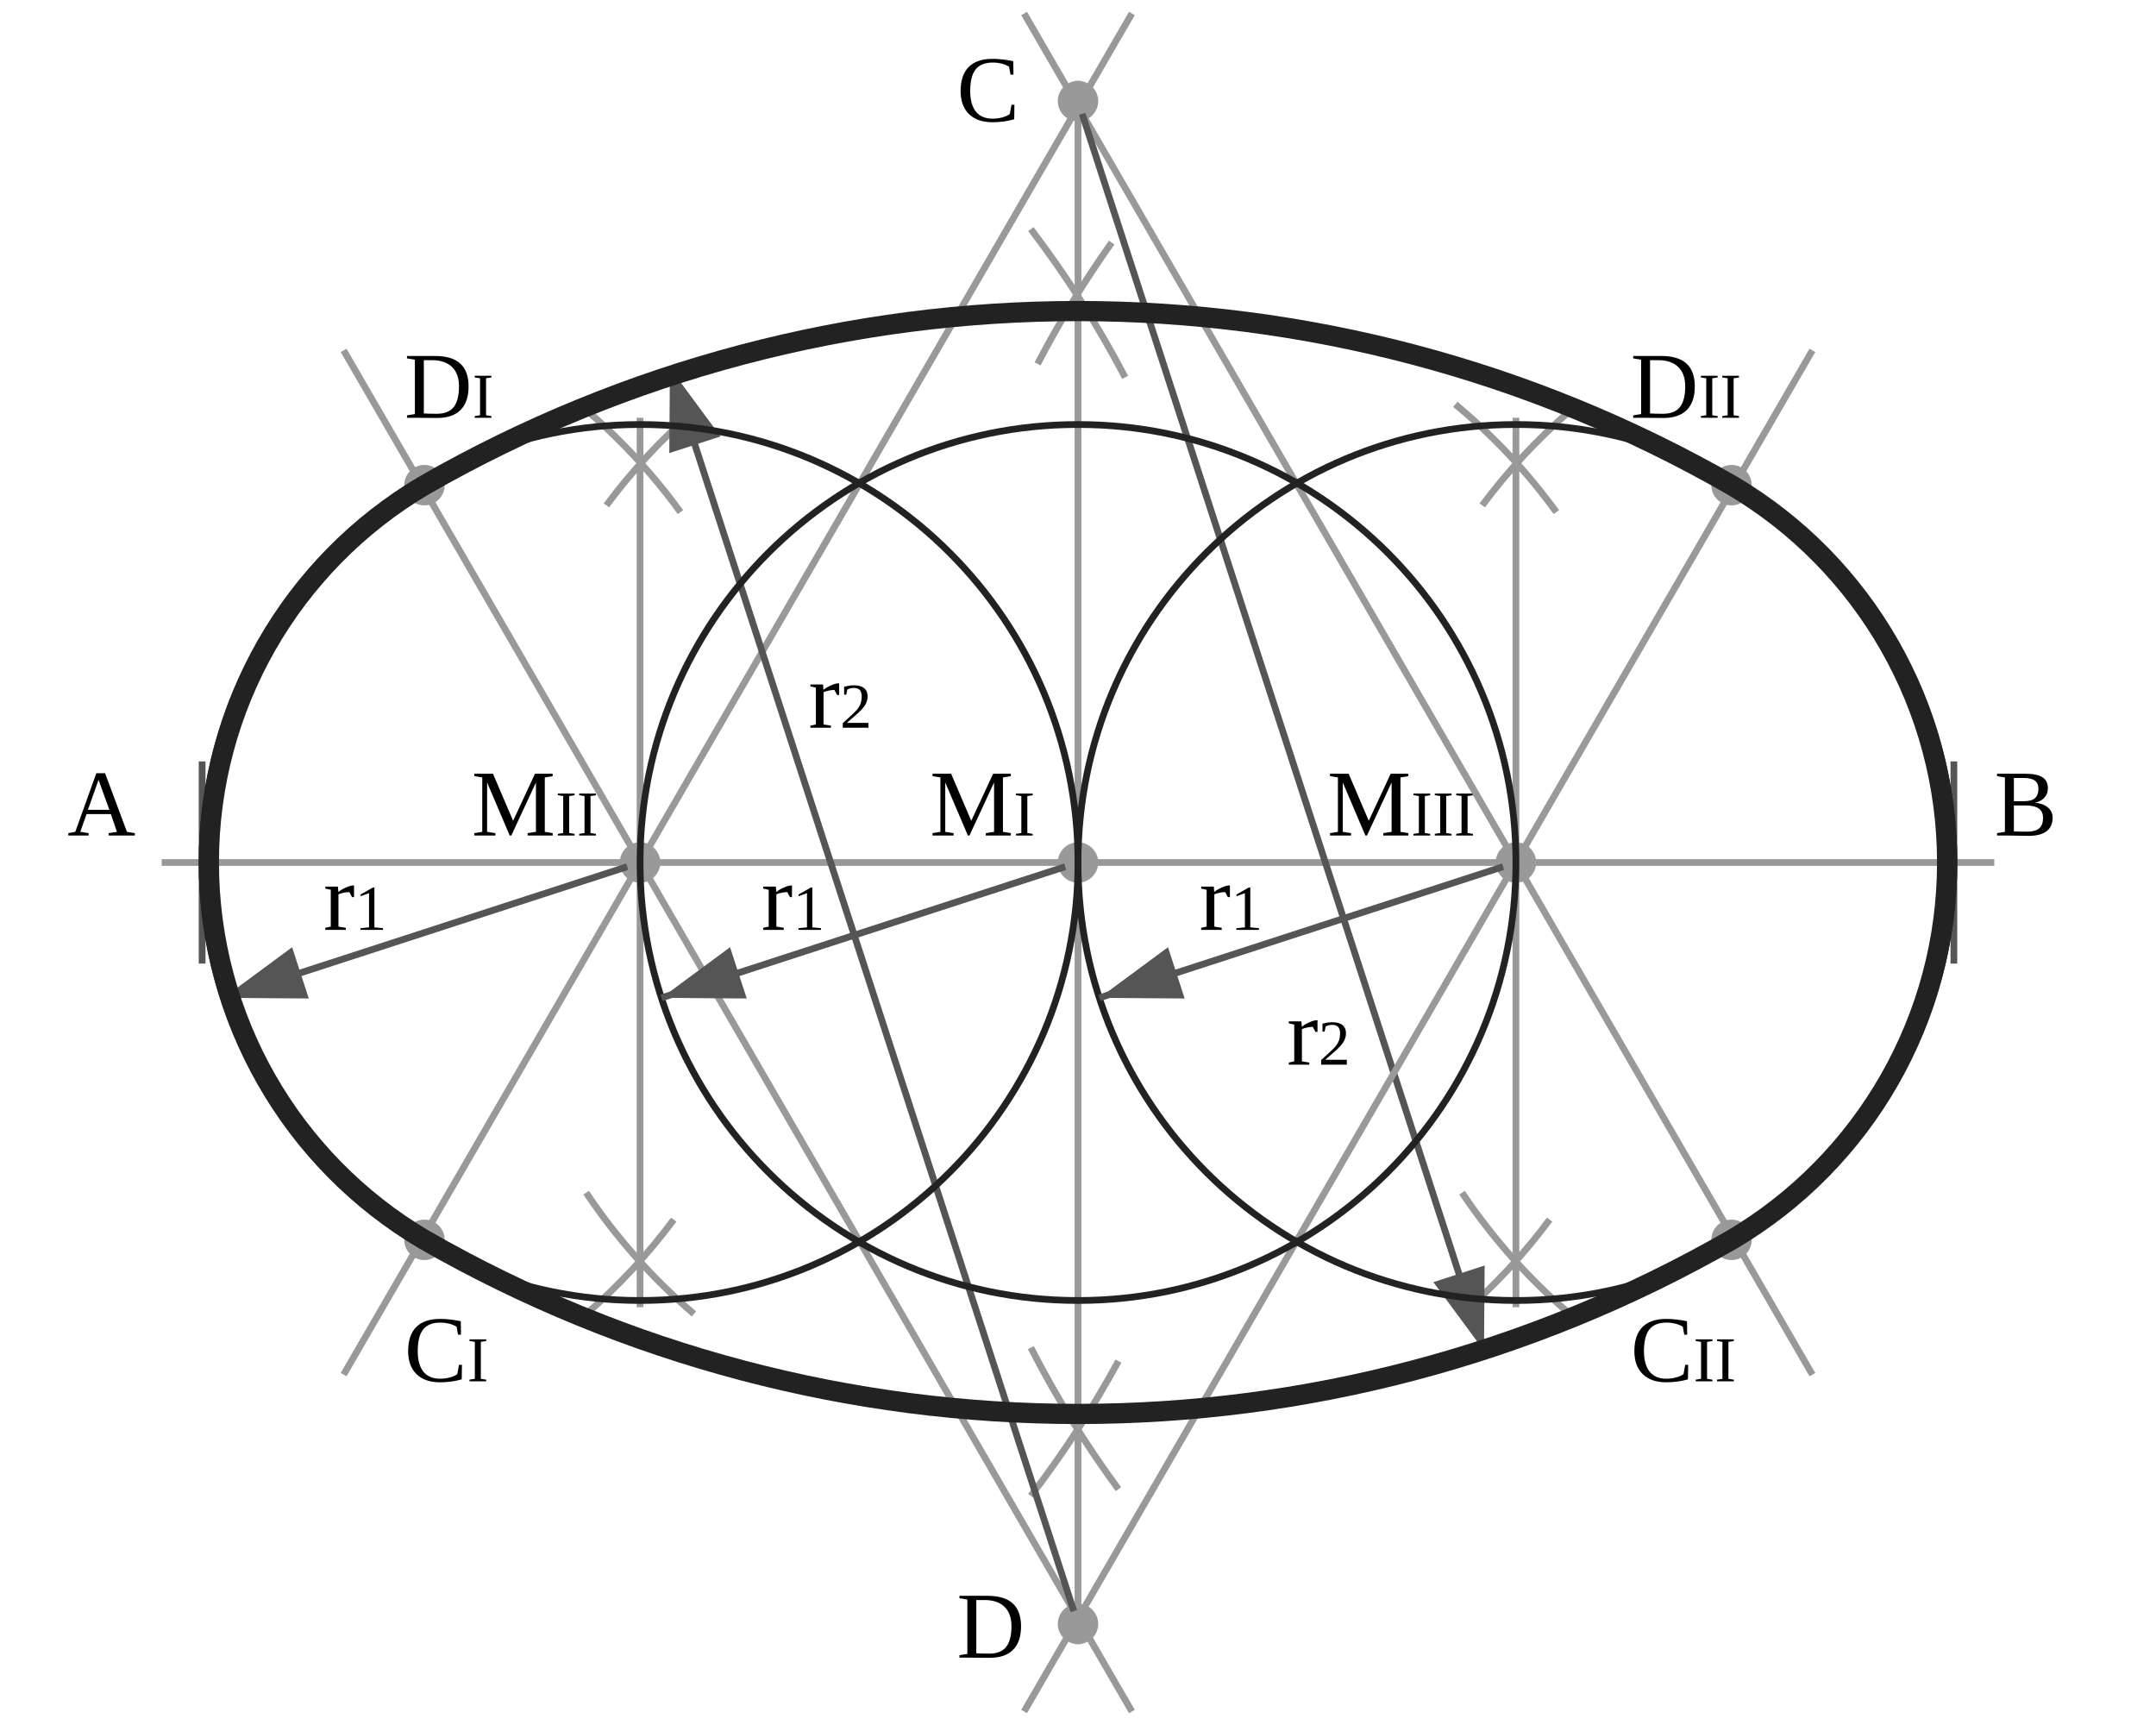
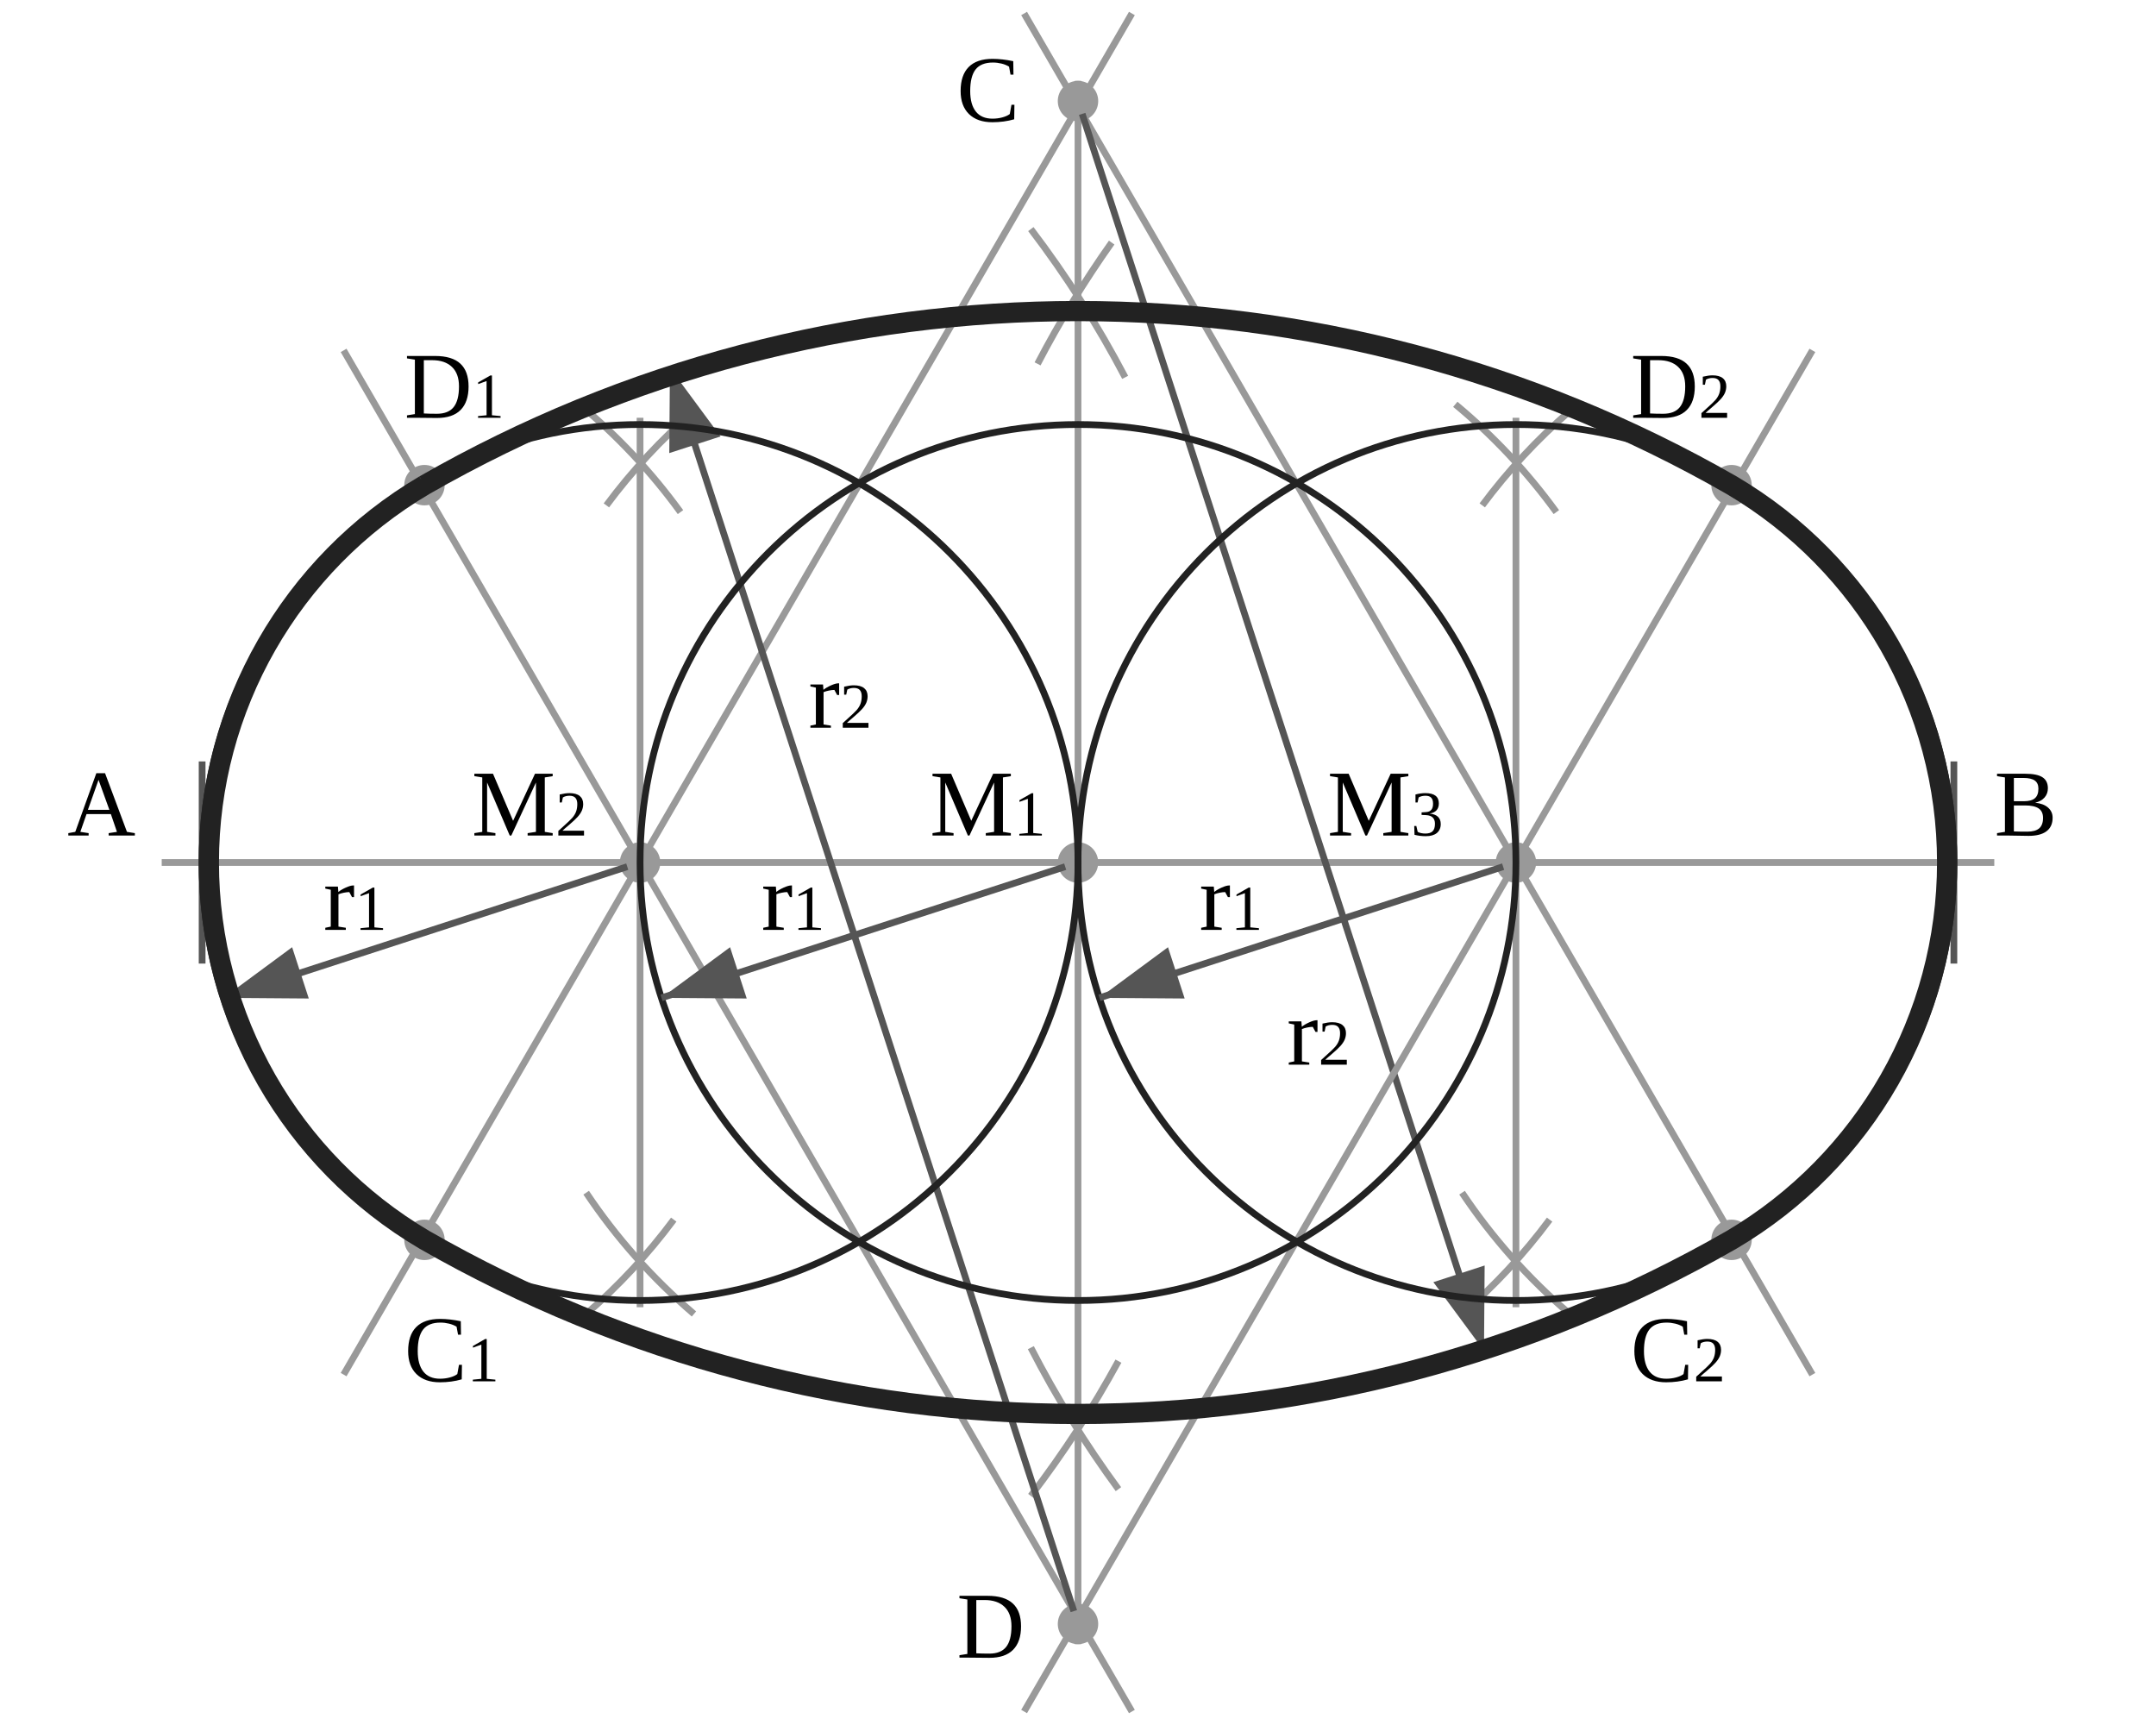
<svg xmlns="http://www.w3.org/2000/svg" width="320" height="256" viewBox="0 0 320 256">
  <style type="text/css">
  
  .eyes { fill: #999; stroke: none; }
  .baseline, .helpline, .arc { fill: none; stroke-width: 1px; stroke: #999; }
  .marker, .radii { fill: none; stroke-width: 1px; stroke: #555; }
  .arrowhead { fill: #555; stroke: none; }
  .constructor { fill: none; stroke-width: 1px; stroke: #222; }
  .result { fill: none; stroke-width: 3px; stroke: #222; }
  text { color: #222; font-size: 14px; }
  tspan { font-size: 68%; }
  
 </style>
  <g id="basis">
    <line class="baseline" x1="24" y1="128" x2="296" y2="128" />
    <g>
      <g>
        <line class="marker" x1="30" y1="113" x2="30" y2="143" />
        <text x="10" y="124">A</text>
      </g>
      <g>
        <line class="marker" x1="290" y1="113" x2="290" y2="143" />
        <text x="296" y="124">B</text>
      </g>
    </g>
    <line class="helpline" x1="160" y1="12" x2="160" y2="244" />
  </g>
  <g id="helping-contructions">
    <g>
      <path class="arc" d="M 153 34 A 155 155 180 0 1 167 56" />
      <path class="arc" d="M 166 202 A 155 155 180 0 1 153 222" />
      <path class="arc" d="M 166 221 A 155 155 180 0 1 153 200" />
      <path class="arc" d="M 154 54 A 155 155 180 0 1 165 36" />
      <circle class="eyes" cx="160" cy="128" r="3" />
-       <text x="138" y="124">M<tspan>I</tspan>
+       <text x="138" y="124">M<tspan>1</tspan>
      </text>
    </g>
    <g>
      <path class="arc" d="M 86 60 A 88 88 180 0 1 101 76" />
      <path class="arc" d="M 100 181 A 88 88 180 0 1 87 195" />
      <path class="arc" d="M 103 195 A 88 88 180 0 1 87 177" />
      <path class="arc" d="M 90 75 A 88 88 180 0 1 103 61" />
      <line class="helpline" x1="95" y1="62" x2="95" y2="194" />
      <circle class="eyes" cx="95" cy="128" r="3" />
-       <text x="70" y="124">M<tspan>II</tspan>
+       <text x="70" y="124">M<tspan>2</tspan>
      </text>
    </g>
    <g>
      <path class="arc" d="M 216 60 A 88 88 180 0 1 231 76" />
      <path class="arc" d="M 230 181 A 88 88 180 0 1 217 195" />
      <path class="arc" d="M 233 195 A 88 88 180 0 1 217 177" />
      <path class="arc" d="M 220 75 A 88 88 180 0 1 233 61" />
      <line class="helpline" x1="225" y1="62" x2="225" y2="194" />
      <circle class="eyes" cx="225" cy="128" r="3" />
-       <text x="197" y="124">M<tspan>III</tspan>
+       <text x="197" y="124">M<tspan>3</tspan>
      </text>
    </g>
    <g>
      <g>
        <line class="helpline" x1="168" y1="2" x2="51" y2="204" />
        <line class="helpline" x1="152" y1="2" x2="269" y2="204" />
        <circle class="eyes" cx="160" cy="15" r="3" />
        <text x="142" y="18">C</text>
        <circle class="eyes" cx="63" cy="184" r="3" />
-         <text x="60" y="205">C<tspan>I</tspan>
+         <text x="60" y="205">C<tspan>1</tspan>
        </text>
        <circle class="eyes" cx="257" cy="184" r="3" />
-         <text x="242" y="205">C<tspan>II</tspan>
+         <text x="242" y="205">C<tspan>2</tspan>
        </text>
        <g transform="rotate(-18, 160, 15)">
          <line class="radii" x1="160" y1="17" x2="160" y2="210" />
          <polygon class="arrowhead" points="160,210 164,198 156,198" />
        </g>
        <text x="191" y="158">r<tspan>2</tspan>
        </text>
      </g>
      <g>
        <line class="helpline" x1="168" y1="254" x2="51" y2="52" />
        <line class="helpline" x1="152" y1="254" x2="269" y2="52" />
        <circle class="eyes" cx="160" cy="241" r="3" />
        <text x="142" y="246">D</text>
        <circle class="eyes" cx="63" cy="72" r="3" />
-         <text x="60" y="62">D<tspan>I</tspan>
+         <text x="60" y="62">D<tspan>1</tspan>
        </text>
        <circle class="eyes" cx="257" cy="72" r="3" />
-         <text x="242" y="62">D<tspan>II</tspan>
+         <text x="242" y="62">D<tspan>2</tspan>
        </text>
        <g transform="rotate(-18, 160, 241)">
          <line class="radii" x1="160" y1="239" x2="160" y2="46" />
          <polygon class="arrowhead" points="160,45 164,57 156,57" />
        </g>
        <text x="120" y="108">r<tspan>2</tspan>
        </text>
      </g>
    </g>
    <g>
      <g>
        <circle class="constructor" cx="95" cy="128" r="65" />
        <g transform="rotate(-18, 95, 128)">
          <line class="radii" x1="93" y1="128" x2="30" y2="128" />
          <polygon class="arrowhead" points="30,128 42,124 42,132" />
        </g>
        <text x="48" y="138">r<tspan>1</tspan>
        </text>
      </g>
      <g>
        <circle class="constructor" cx="160" cy="128" r="65" />
        <g transform="rotate(-18, 160, 128)">
          <line class="radii" x1="158" y1="128" x2="95" y2="128" />
          <polygon class="arrowhead" points="95,128 107,124 107,132" />
        </g>
        <text x="113" y="138">r<tspan>1</tspan>
        </text>
      </g>
      <g>
        <circle class="constructor" cx="225" cy="128" r="65" />
        <g transform="rotate(-18, 225, 128)">
          <line class="radii" x1="223" y1="128" x2="160" y2="128" />
          <polygon class="arrowhead" points="160,128 172,124 172,132" />
        </g>
        <text x="178" y="138">r<tspan>1</tspan>
        </text>
      </g>
    </g>
  </g>
  <path class="result" d="M 63 72 A 195 195 180 0 1 257 72 A 65 65 180 0 1 257 184 A 195 195 180 0 1  63 184 A 65 65 180 0 1 63 72" />
</svg>
